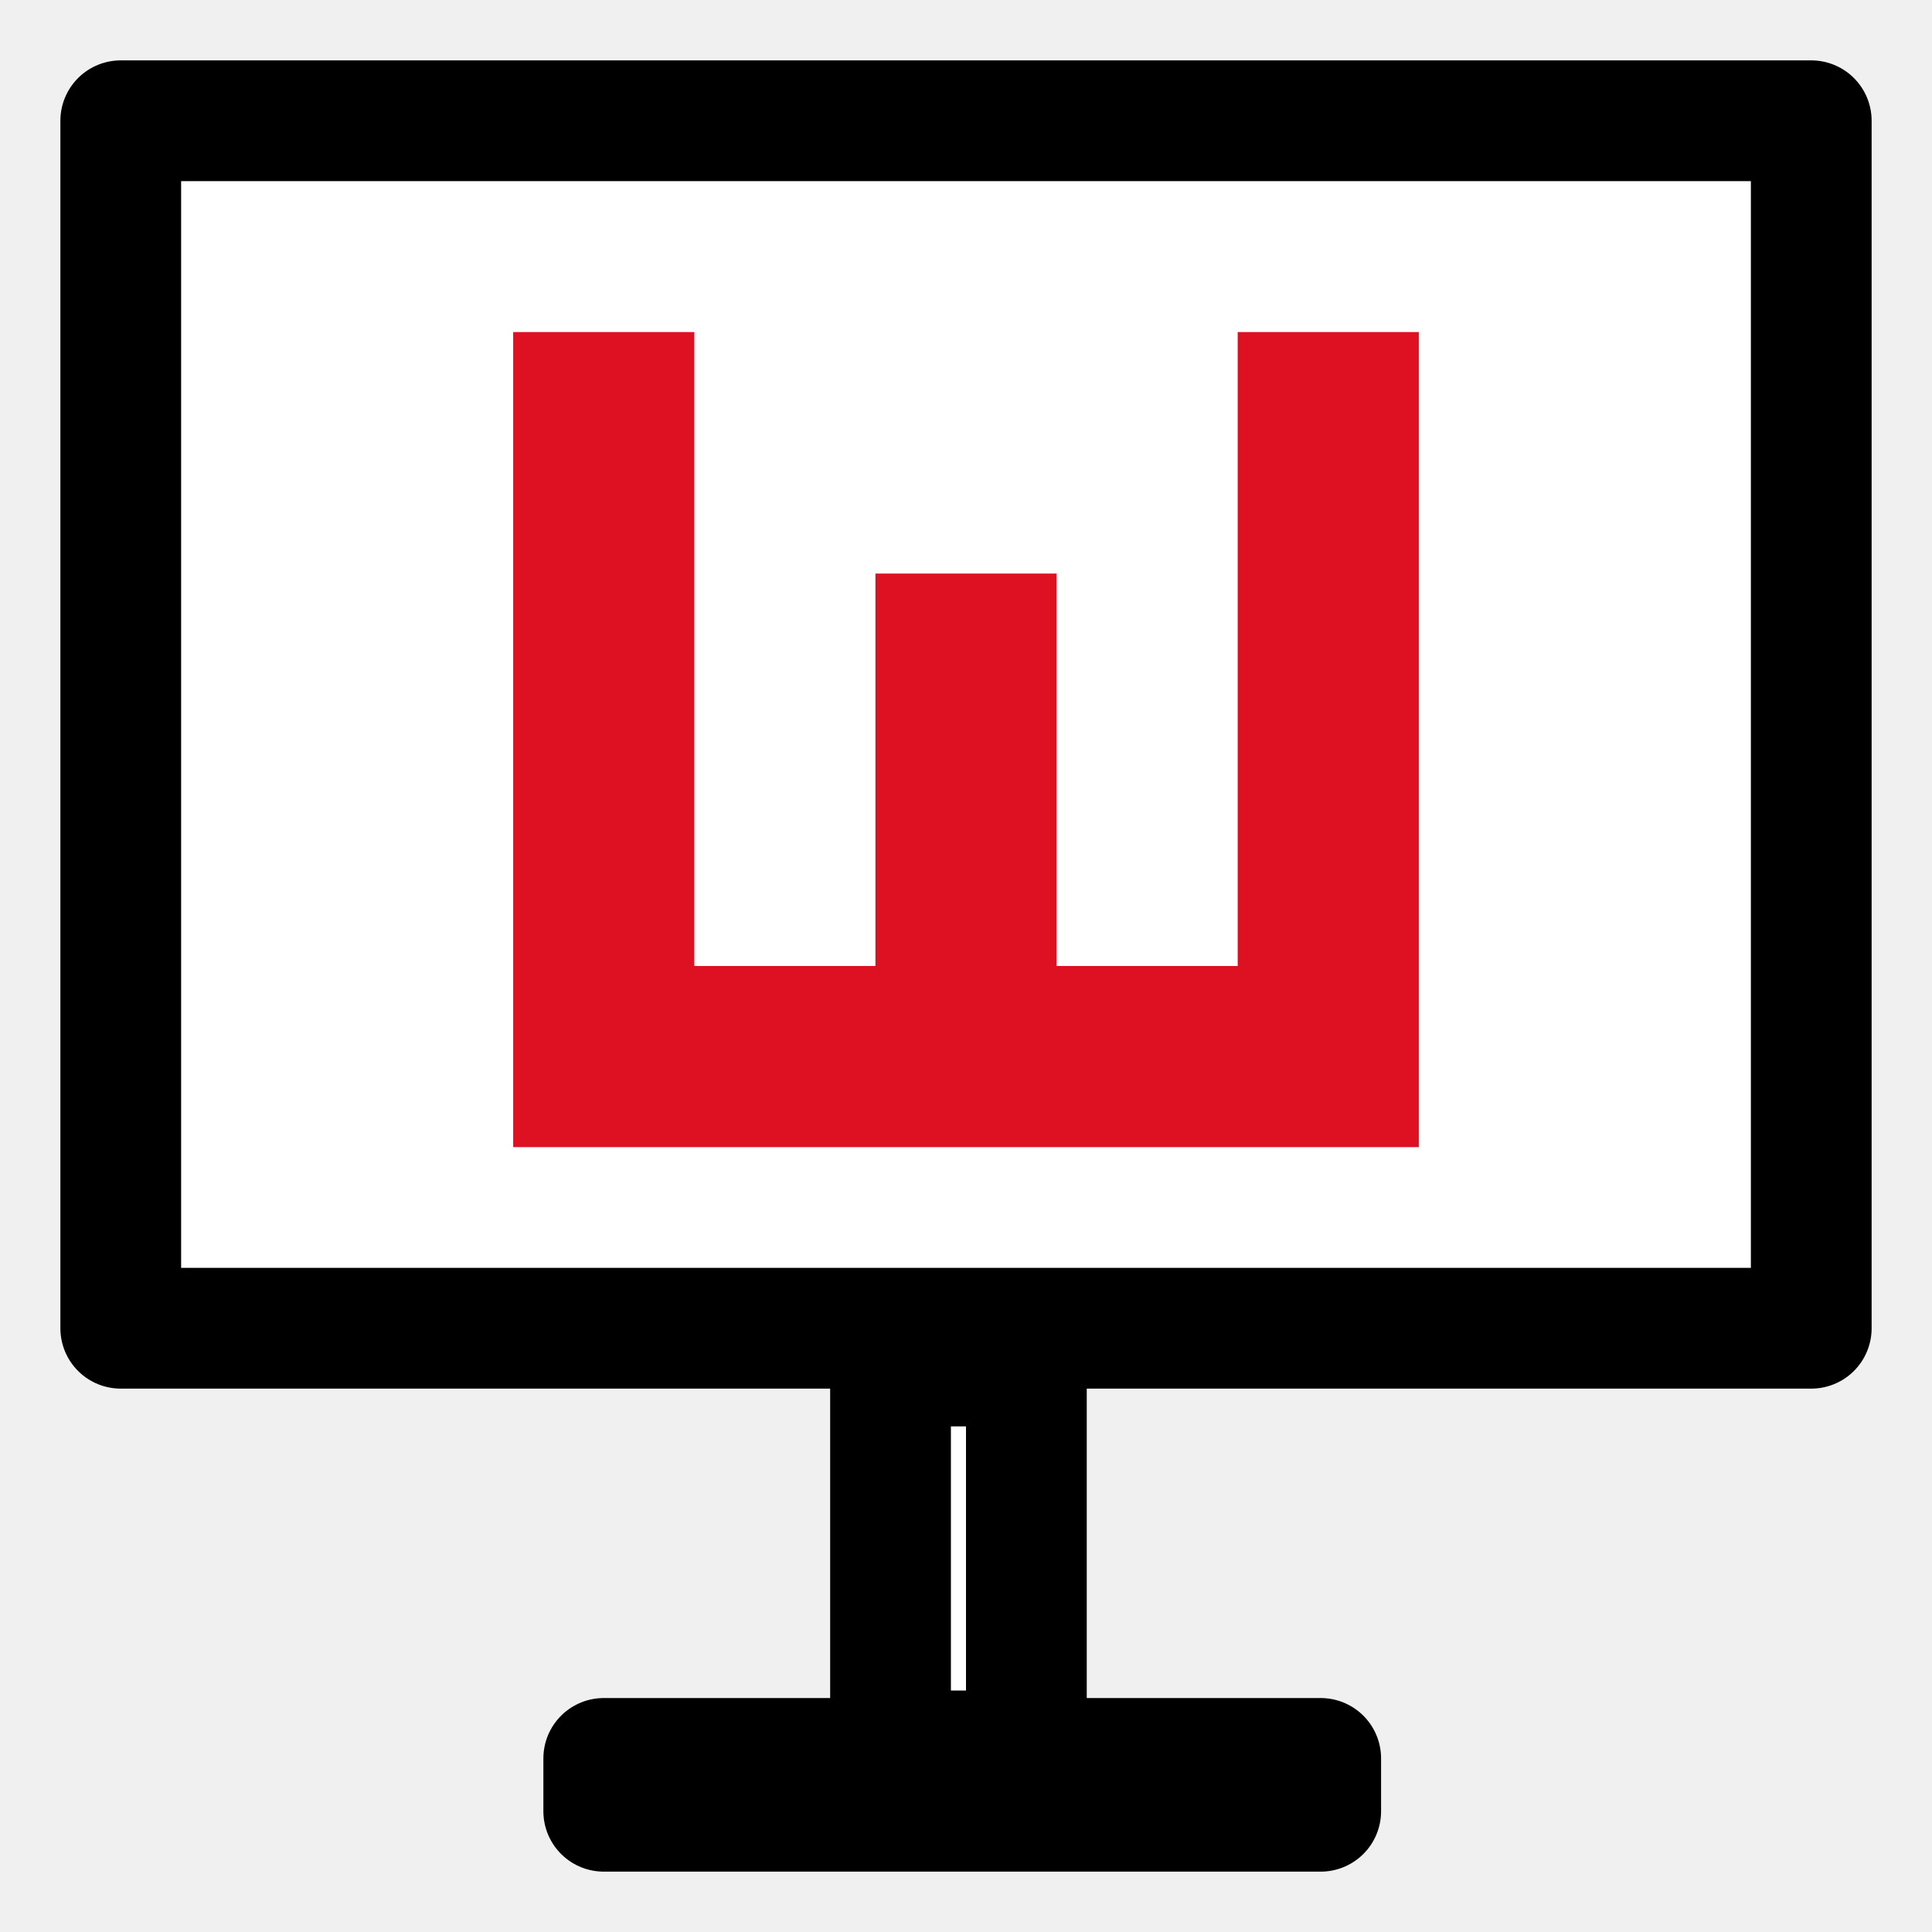
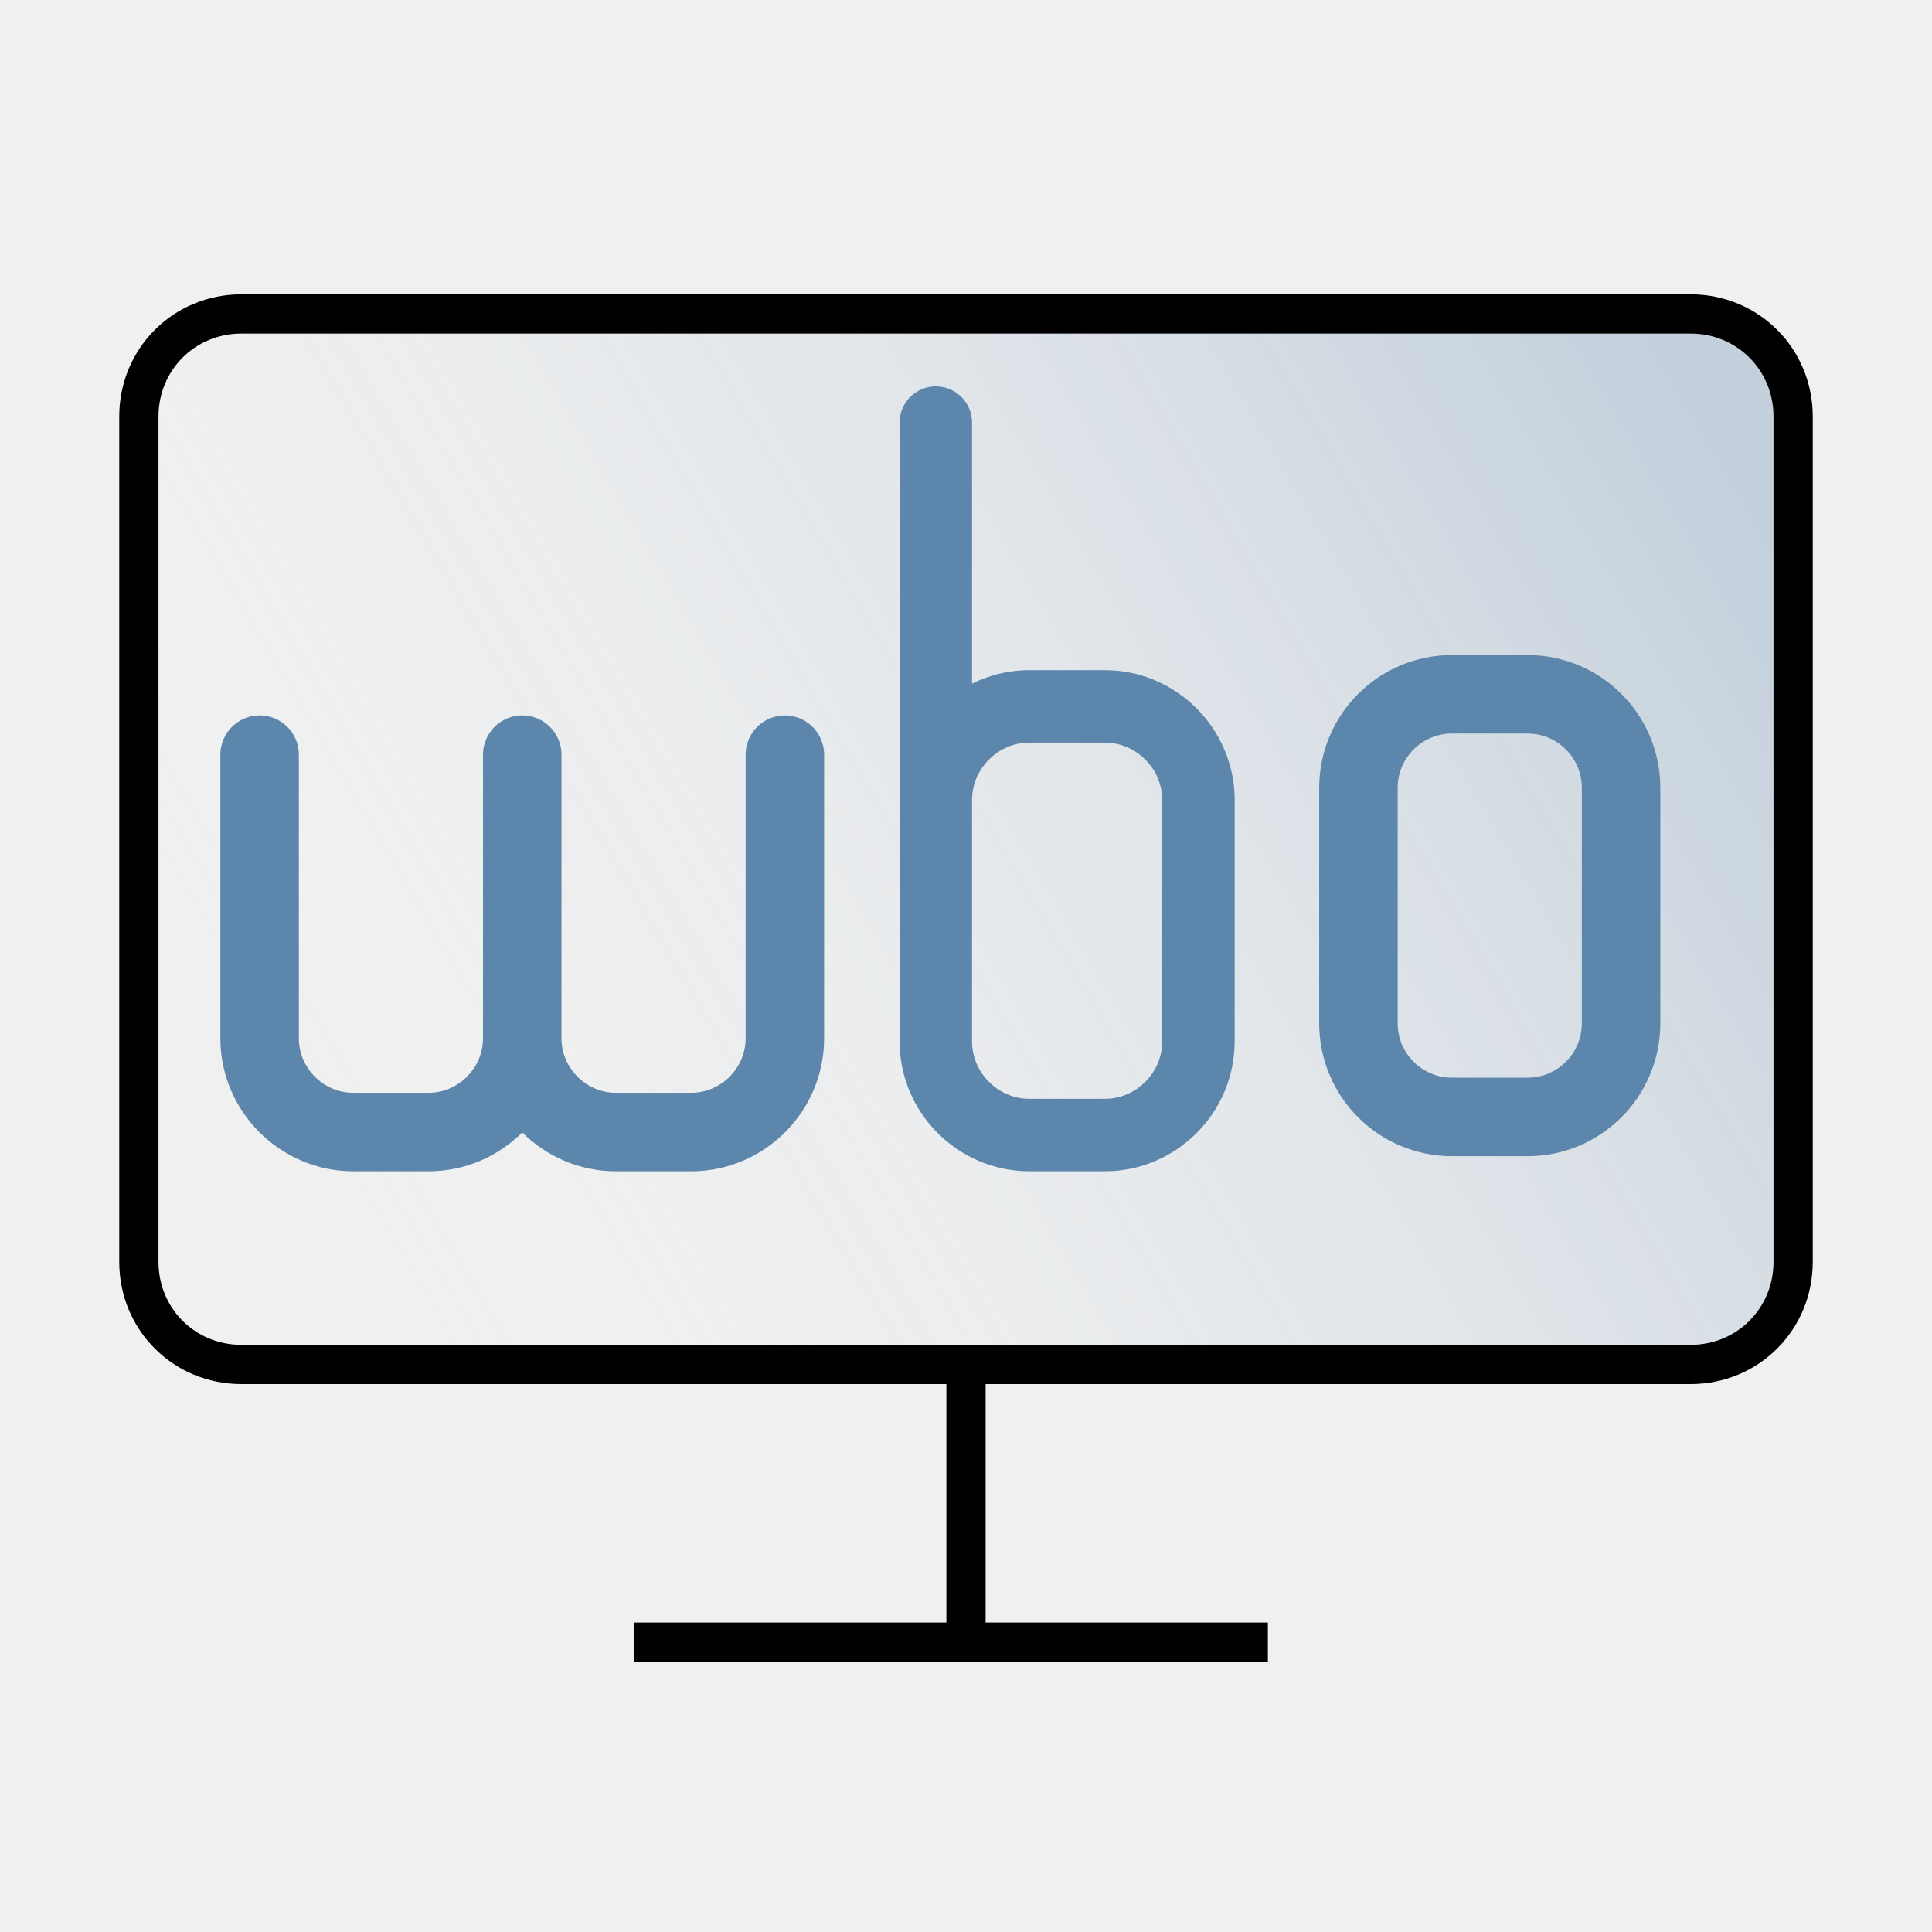
- <svg xmlns="http://www.w3.org/2000/svg" version="1.0" viewBox="0 0 256 256">
-   <style>
-   @media (min-width: 64px) {
-   text {fill: #d12 !important;}
-   #w {stroke: none !important;}
-   }
-  </style>
-   <path fill="#fff" stroke="#000" stroke-linejoin="round" stroke-width="16" d="M16 16h224v160H16z      M118 181h18v51h-18z      M80 233h95v7H80z" />
-   <text x="32" y="128" fill="none" font-family="sans" font-size="70" font-weight="700" letter-spacing="0" word-spacing="0">WBO</text>
-   <path id="w" fill="none" stroke="#d12" stroke-width="24" d="M80 44 v 96 h 48 v-64v64 h48 v-96" />
+ <svg xmlns="http://www.w3.org/2000/svg" version="1.1" viewBox="0 0 64 64">
+   <defs>
+     <linearGradient id="b" x1="56" x2="8.5" y1="246" y2="274" gradientUnits="userSpaceOnUse">
+       <stop stop-color="#5c86ab" stop-opacity=".31" offset="0" />
+       <stop stop-color="#feffff" stop-opacity="0" offset="1" />
+     </linearGradient>
+   </defs>
+   <path transform="translate(0 -233)" d="m32 278v9.4h-11 21-10m-24-44h48c1.9 0 3.4 1.5 3.4 3.4v28c0 1.9-1.5 3.4-3.4 3.4h-48c-1.9 0-3.4-1.5-3.4-3.4v-28c0-1.9 1.5-3.4 3.4-3.4z" fill="url(#b)" fill-rule="evenodd" stroke="#000" stroke-width="1.3" />
+   <g transform="translate(88 -214)" fill="none" stroke="#5c86ab">
+     <rect x="-43" y="237" width="8.7" height="14" ry="3.1" stroke-width="2.6" />
+     <path d="m-57 248v-20m3.1 9.4h2.5c1.7 0 3.1 1.4 3.1 3.1v8c0 1.7-1.4 3.1-3.1 3.1h-2.5c-1.7 0-3.1-1.4-3.1-3.1v-8c0-1.7 1.4-3.1 3.1-3.1z" stroke-linecap="round" stroke-width="2.4" />
+     <path d="m-62 239v9.4c0 1.7-1.4 3.1-3.1 3.1h-2.5c-1.7 0-3.1-1.4-3.1-3.1m3e-6 -9.4v9.4c0 1.7-1.4 3.1-3.1 3.1h-2.5c-1.7 0-3.1-1.4-3.1-3.1v-9.4" stroke-linecap="round" stroke-width="2.6" />
+   </g>
</svg>
